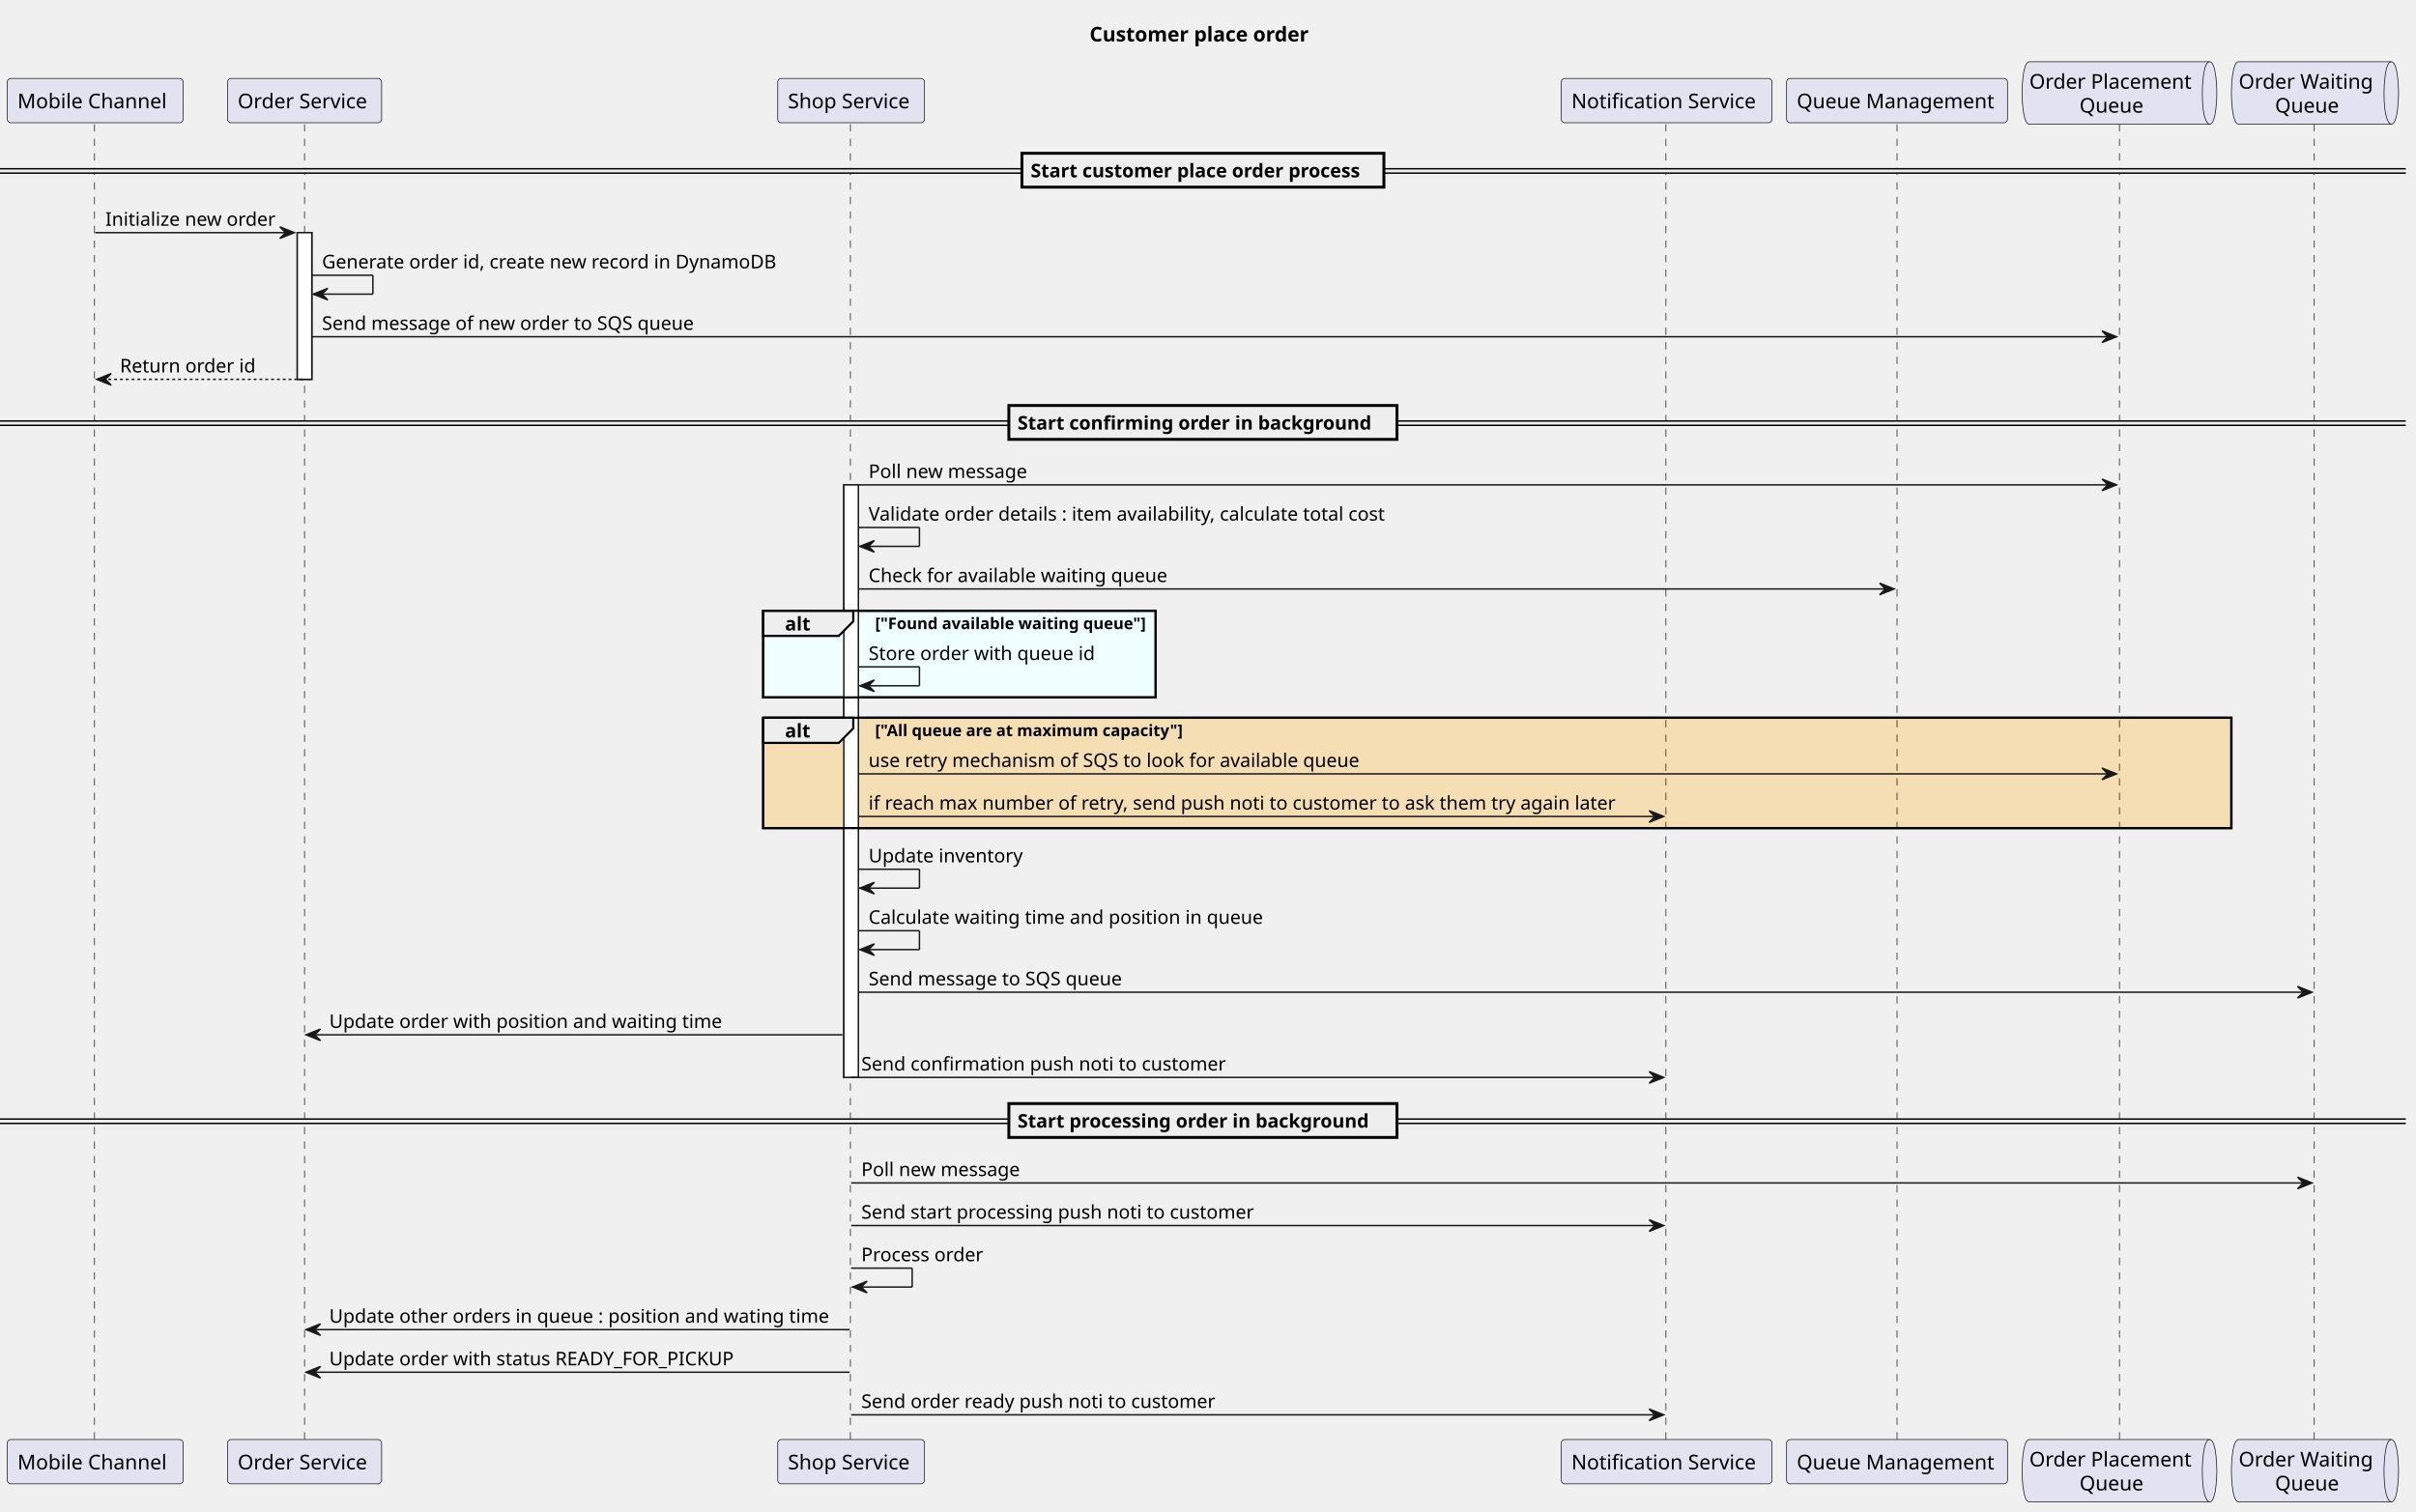
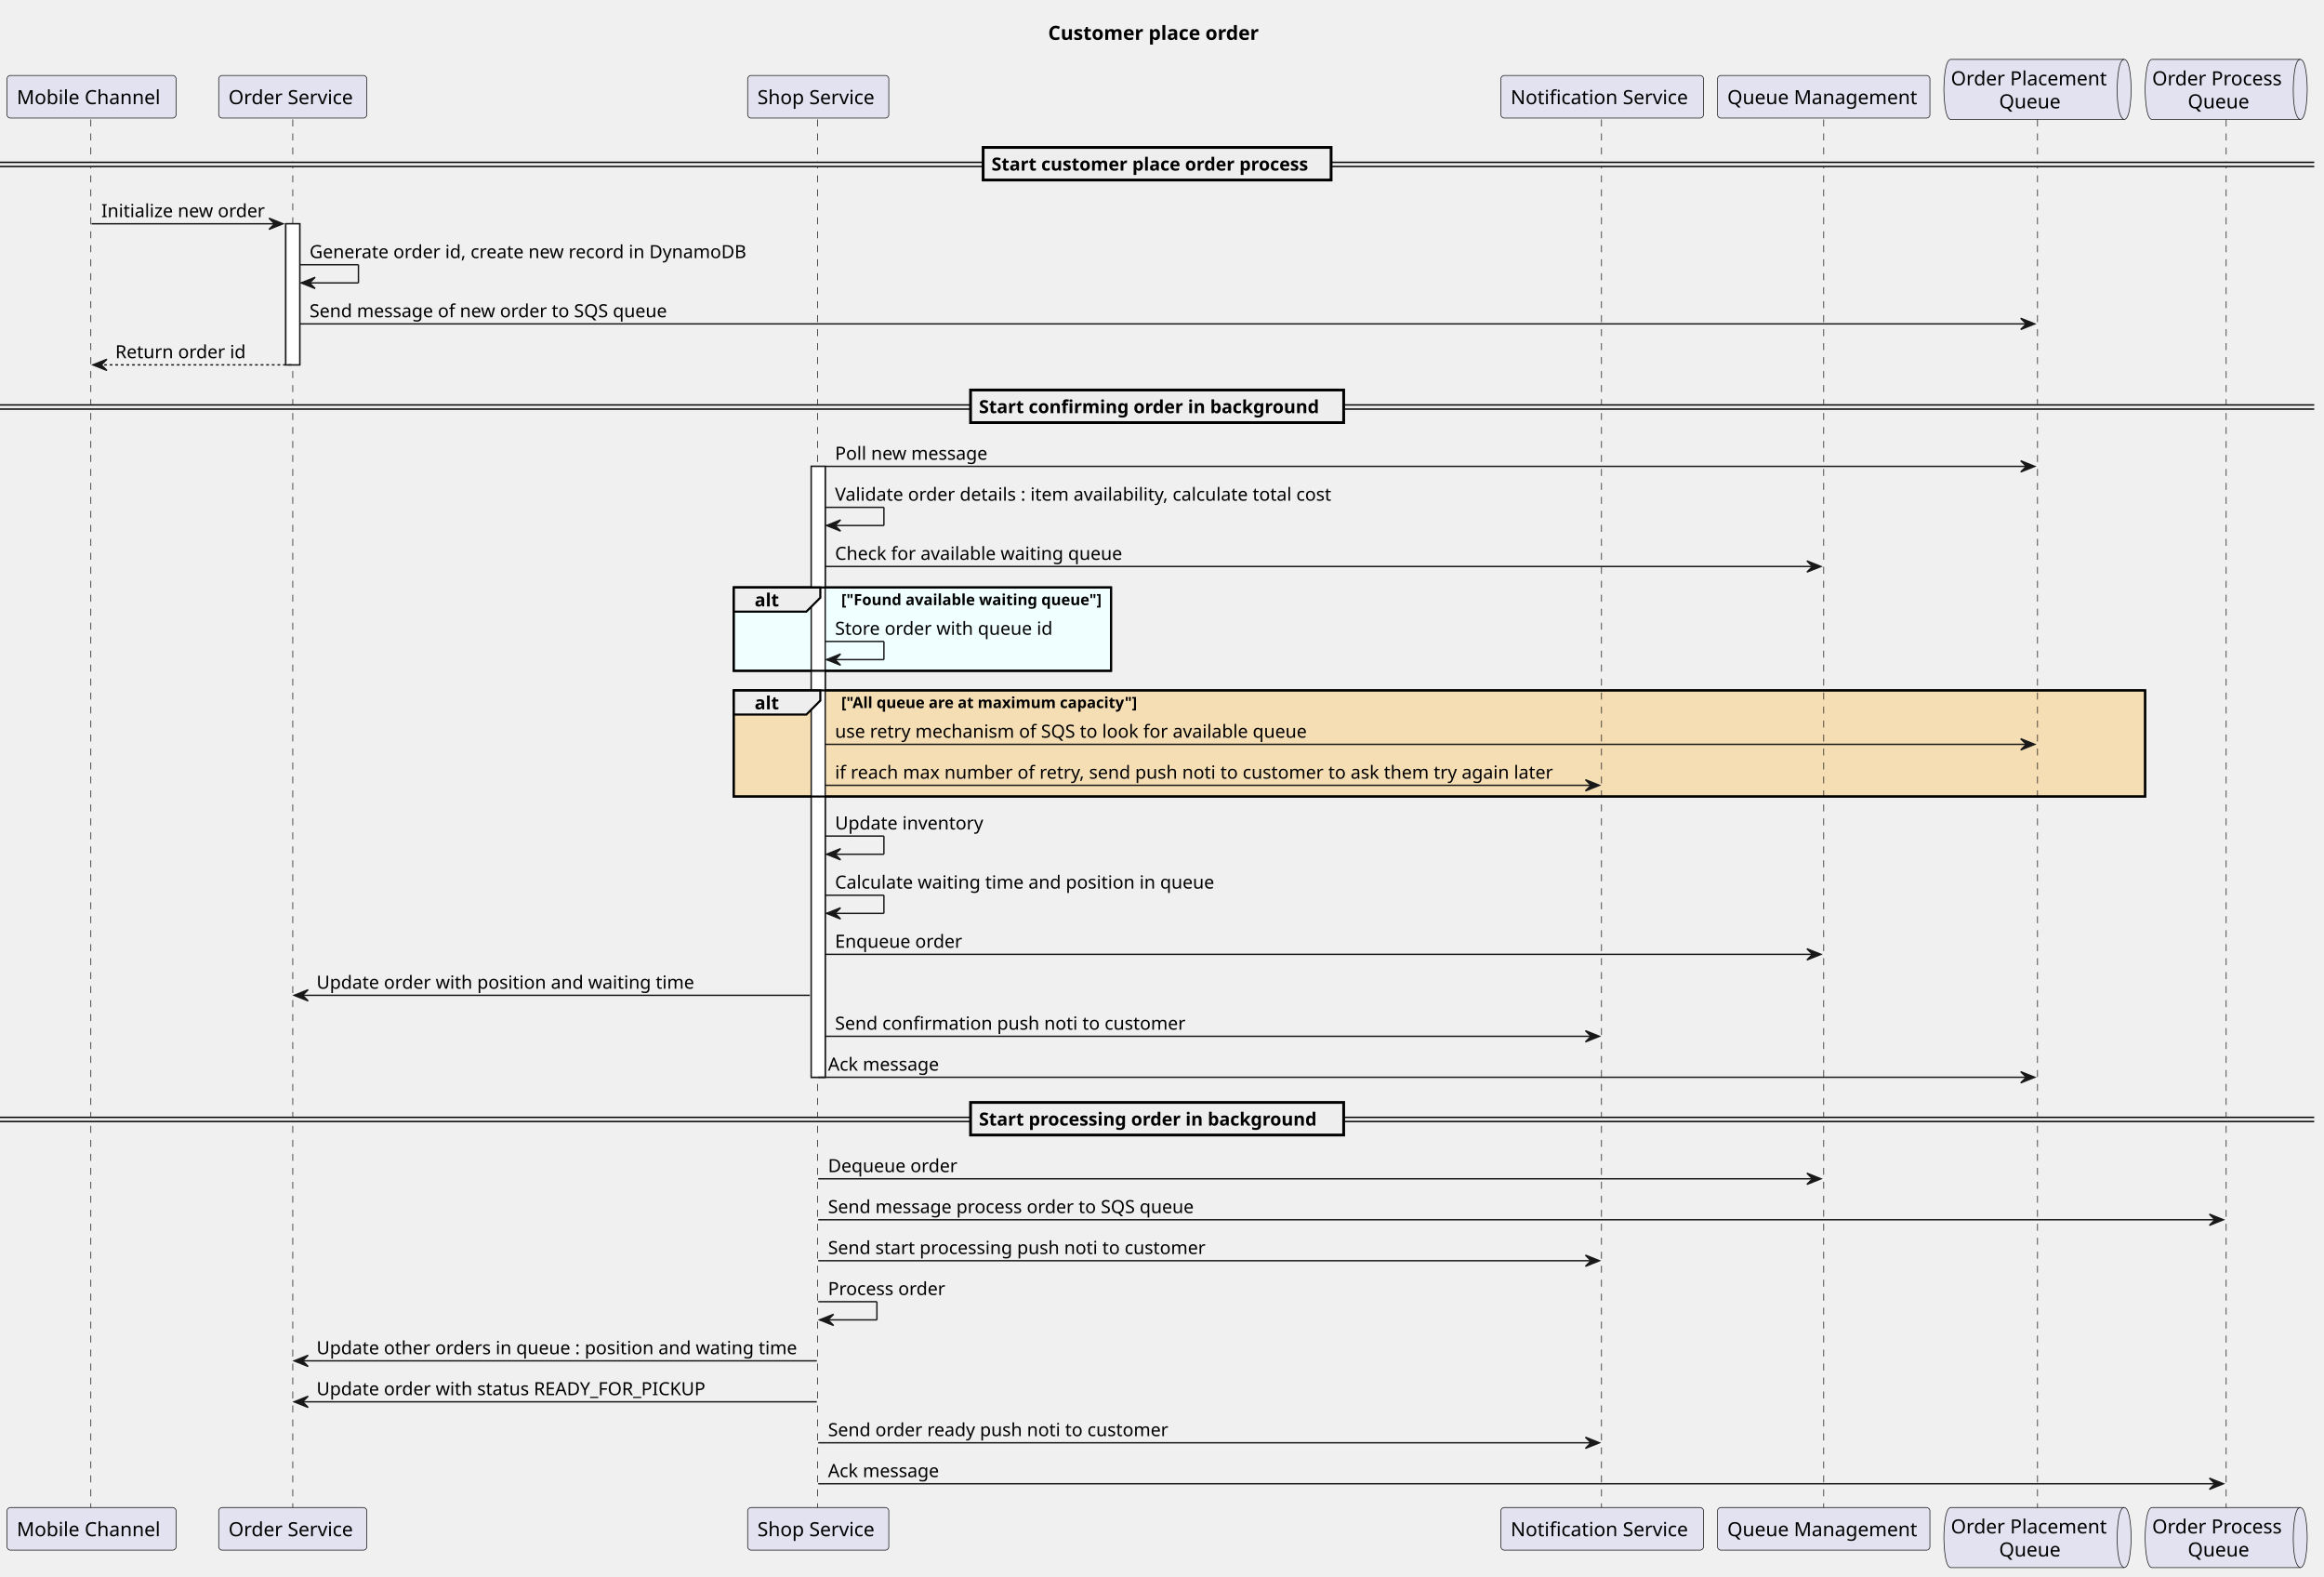
- <svg xmlns="http://www.w3.org/2000/svg" contentStyleType="text/css" height="1040px" preserveAspectRatio="none" style="width:1662px;height:1040px;background:#FFFFFF;" version="1.1" viewBox="0 0 1662 1040" width="1662px" zoomAndPan="magnify">
+ <svg xmlns="http://www.w3.org/2000/svg" contentStyleType="text/css" height="1128px" preserveAspectRatio="none" style="width:1663px;height:1128px;background:#FFFFFF;" version="1.1" viewBox="0 0 1663 1128" width="1663px" zoomAndPan="magnify">
  <defs />
  <g>
-     <rect fill="none" height="26.488" id="_title" style="stroke:none;stroke-width:1.0;" width="165" x="744.5" y="10" />
-     <text fill="#000000" font-family="sans-serif" font-size="14" font-weight="bold" lengthAdjust="spacing" textLength="155" x="749.5" y="28.535">Customer place order</text>
+     <rect fill="none" height="26.488" id="_title" style="stroke:none;stroke-width:1.0;" width="165" x="745" y="10" />
+     <text fill="#000000" font-family="sans-serif" font-size="14" font-weight="bold" lengthAdjust="spacing" textLength="155" x="750" y="28.535">Customer place order</text>
    <rect fill="#FFFFFF" height="100.932" style="stroke:#181818;stroke-width:1.0;" width="10" x="204.5" y="160.086" />
-     <rect fill="#FFFFFF" height="407.727" style="stroke:#181818;stroke-width:1.0;" width="10" x="580.5" y="333.639" />
+     <rect fill="#FFFFFF" height="437.037" style="stroke:#181818;stroke-width:1.0;" width="10" x="580.5" y="333.639" />
    <rect fill="#F0FFFF" height="59.621" style="stroke:#000000;stroke-width:1.5;" width="270" x="525" y="420.26" />
    <rect fill="#F5DEB3" height="75.932" style="stroke:#000000;stroke-width:1.5;" width="1010" x="525" y="493.881" />
-     <line style="stroke:#181818;stroke-width:0.5;stroke-dasharray:5.0,5.0;" x1="65" x2="65" y1="85.465" y2="991.539" />
-     <line style="stroke:#181818;stroke-width:0.5;stroke-dasharray:5.0,5.0;" x1="209.5" x2="209.5" y1="85.465" y2="991.539" />
-     <line style="stroke:#181818;stroke-width:0.5;stroke-dasharray:5.0,5.0;" x1="585" x2="585" y1="85.465" y2="991.539" />
-     <line style="stroke:#181818;stroke-width:0.5;stroke-dasharray:5.0,5.0;" x1="1146" x2="1146" y1="85.465" y2="991.539" />
-     <line style="stroke:#181818;stroke-width:0.5;stroke-dasharray:5.0,5.0;" x1="1305" x2="1305" y1="85.465" y2="991.539" />
-     <line style="stroke:#181818;stroke-width:0.5;stroke-dasharray:5.0,5.0;" x1="1458" x2="1458" y1="85.465" y2="991.539" />
-     <line style="stroke:#181818;stroke-width:0.5;stroke-dasharray:5.0,5.0;" x1="1592" x2="1592" y1="85.465" y2="991.539" />
+     <line style="stroke:#181818;stroke-width:0.5;stroke-dasharray:5.0,5.0;" x1="65" x2="65" y1="85.465" y2="1079.471" />
+     <line style="stroke:#181818;stroke-width:0.5;stroke-dasharray:5.0,5.0;" x1="209.5" x2="209.5" y1="85.465" y2="1079.471" />
+     <line style="stroke:#181818;stroke-width:0.5;stroke-dasharray:5.0,5.0;" x1="585" x2="585" y1="85.465" y2="1079.471" />
+     <line style="stroke:#181818;stroke-width:0.5;stroke-dasharray:5.0,5.0;" x1="1146" x2="1146" y1="85.465" y2="1079.471" />
+     <line style="stroke:#181818;stroke-width:0.5;stroke-dasharray:5.0,5.0;" x1="1305" x2="1305" y1="85.465" y2="1079.471" />
+     <line style="stroke:#181818;stroke-width:0.5;stroke-dasharray:5.0,5.0;" x1="1458" x2="1458" y1="85.465" y2="1079.471" />
+     <line style="stroke:#181818;stroke-width:0.5;stroke-dasharray:5.0,5.0;" x1="1593" x2="1593" y1="85.465" y2="1079.471" />
    <rect fill="#E2E2F0" height="30.488" rx="2.5" ry="2.5" style="stroke:#181818;stroke-width:0.5;" width="121" x="5" y="53.977" />
    <text fill="#000000" font-family="sans-serif" font-size="14" lengthAdjust="spacing" textLength="107" x="12" y="74.512">Mobile Channel</text>
-     <rect fill="#E2E2F0" height="30.488" rx="2.5" ry="2.5" style="stroke:#181818;stroke-width:0.5;" width="121" x="5" y="990.539" />
-     <text fill="#000000" font-family="sans-serif" font-size="14" lengthAdjust="spacing" textLength="107" x="12" y="1011.074">Mobile Channel</text>
+     <rect fill="#E2E2F0" height="30.488" rx="2.5" ry="2.5" style="stroke:#181818;stroke-width:0.5;" width="121" x="5" y="1078.471" />
+     <text fill="#000000" font-family="sans-serif" font-size="14" lengthAdjust="spacing" textLength="107" x="12" y="1099.006">Mobile Channel</text>
    <rect fill="#E2E2F0" height="30.488" rx="2.5" ry="2.5" style="stroke:#181818;stroke-width:0.5;" width="106" x="156.5" y="53.977" />
    <text fill="#000000" font-family="sans-serif" font-size="14" lengthAdjust="spacing" textLength="92" x="163.5" y="74.512">Order Service</text>
-     <rect fill="#E2E2F0" height="30.488" rx="2.5" ry="2.5" style="stroke:#181818;stroke-width:0.5;" width="106" x="156.5" y="990.539" />
-     <text fill="#000000" font-family="sans-serif" font-size="14" lengthAdjust="spacing" textLength="92" x="163.5" y="1011.074">Order Service</text>
+     <rect fill="#E2E2F0" height="30.488" rx="2.5" ry="2.5" style="stroke:#181818;stroke-width:0.5;" width="106" x="156.5" y="1078.471" />
+     <text fill="#000000" font-family="sans-serif" font-size="14" lengthAdjust="spacing" textLength="92" x="163.5" y="1099.006">Order Service</text>
    <rect fill="#E2E2F0" height="30.488" rx="2.5" ry="2.5" style="stroke:#181818;stroke-width:0.5;" width="101" x="535" y="53.977" />
    <text fill="#000000" font-family="sans-serif" font-size="14" lengthAdjust="spacing" textLength="87" x="542" y="74.512">Shop Service</text>
-     <rect fill="#E2E2F0" height="30.488" rx="2.5" ry="2.5" style="stroke:#181818;stroke-width:0.5;" width="101" x="535" y="990.539" />
-     <text fill="#000000" font-family="sans-serif" font-size="14" lengthAdjust="spacing" textLength="87" x="542" y="1011.074">Shop Service</text>
+     <rect fill="#E2E2F0" height="30.488" rx="2.5" ry="2.5" style="stroke:#181818;stroke-width:0.5;" width="101" x="535" y="1078.471" />
+     <text fill="#000000" font-family="sans-serif" font-size="14" lengthAdjust="spacing" textLength="87" x="542" y="1099.006">Shop Service</text>
    <rect fill="#E2E2F0" height="30.488" rx="2.5" ry="2.5" style="stroke:#181818;stroke-width:0.5;" width="145" x="1074" y="53.977" />
    <text fill="#000000" font-family="sans-serif" font-size="14" lengthAdjust="spacing" textLength="131" x="1081" y="74.512">Notification Service</text>
-     <rect fill="#E2E2F0" height="30.488" rx="2.5" ry="2.5" style="stroke:#181818;stroke-width:0.5;" width="145" x="1074" y="990.539" />
-     <text fill="#000000" font-family="sans-serif" font-size="14" lengthAdjust="spacing" textLength="131" x="1081" y="1011.074">Notification Service</text>
+     <rect fill="#E2E2F0" height="30.488" rx="2.5" ry="2.5" style="stroke:#181818;stroke-width:0.5;" width="145" x="1074" y="1078.471" />
+     <text fill="#000000" font-family="sans-serif" font-size="14" lengthAdjust="spacing" textLength="131" x="1081" y="1099.006">Notification Service</text>
    <rect fill="#E2E2F0" height="30.488" rx="2.5" ry="2.5" style="stroke:#181818;stroke-width:0.5;" width="152" x="1229" y="53.977" />
    <text fill="#000000" font-family="sans-serif" font-size="14" lengthAdjust="spacing" textLength="138" x="1236" y="74.512">Queue Management</text>
-     <rect fill="#E2E2F0" height="30.488" rx="2.5" ry="2.5" style="stroke:#181818;stroke-width:0.5;" width="152" x="1229" y="990.539" />
-     <text fill="#000000" font-family="sans-serif" font-size="14" lengthAdjust="spacing" textLength="138" x="1236" y="1011.074">Queue Management</text>
+     <rect fill="#E2E2F0" height="30.488" rx="2.5" ry="2.5" style="stroke:#181818;stroke-width:0.5;" width="152" x="1229" y="1078.471" />
+     <text fill="#000000" font-family="sans-serif" font-size="14" lengthAdjust="spacing" textLength="138" x="1236" y="1099.006">Queue Management</text>
    <path d="M1396,42.488 L1520,42.488 C1525,42.488 1525,63.977 1525,63.977 C1525,63.977 1525,85.465 1520,85.465 L1396,85.465 C1391,85.465 1391,63.977 1391,63.977 C1391,63.977 1391,42.488 1396,42.488 " fill="#E2E2F0" style="stroke:#181818;stroke-width:0.5;" />
    <path d="M1520,42.488 C1515,42.488 1515,63.977 1515,63.977 C1515,85.465 1520,85.465 1520,85.465 " fill="none" style="stroke:#181818;stroke-width:0.5;" />
    <text fill="#000000" font-family="sans-serif" font-size="14" lengthAdjust="spacing" textLength="114" x="1396" y="61.023">Order Placement</text>
    <text fill="#000000" font-family="sans-serif" font-size="14" lengthAdjust="spacing" textLength="45" x="1430.5" y="77.512">Queue</text>
-     <path d="M1396,990.539 L1520,990.539 C1525,990.539 1525,1012.027 1525,1012.027 C1525,1012.027 1525,1033.516 1520,1033.516 L1396,1033.516 C1391,1033.516 1391,1012.027 1391,1012.027 C1391,1012.027 1391,990.539 1396,990.539 " fill="#E2E2F0" style="stroke:#181818;stroke-width:0.5;" />
-     <path d="M1520,990.539 C1515,990.539 1515,1012.027 1515,1012.027 C1515,1033.516 1520,1033.516 1520,1033.516 " fill="none" style="stroke:#181818;stroke-width:0.5;" />
-     <text fill="#000000" font-family="sans-serif" font-size="14" lengthAdjust="spacing" textLength="114" x="1396" y="1009.074">Order Placement</text>
-     <text fill="#000000" font-family="sans-serif" font-size="14" lengthAdjust="spacing" textLength="45" x="1430.5" y="1025.562">Queue</text>
-     <path d="M1540,42.488 L1645,42.488 C1650,42.488 1650,63.977 1650,63.977 C1650,63.977 1650,85.465 1645,85.465 L1540,85.465 C1535,85.465 1535,63.977 1535,63.977 C1535,63.977 1535,42.488 1540,42.488 " fill="#E2E2F0" style="stroke:#181818;stroke-width:0.5;" />
-     <path d="M1645,42.488 C1640,42.488 1640,63.977 1640,63.977 C1640,85.465 1645,85.465 1645,85.465 " fill="none" style="stroke:#181818;stroke-width:0.5;" />
-     <text fill="#000000" font-family="sans-serif" font-size="14" lengthAdjust="spacing" textLength="95" x="1540" y="61.023">Order Waiting</text>
-     <text fill="#000000" font-family="sans-serif" font-size="14" lengthAdjust="spacing" textLength="45" x="1565" y="77.512">Queue</text>
-     <path d="M1540,990.539 L1645,990.539 C1650,990.539 1650,1012.027 1650,1012.027 C1650,1012.027 1650,1033.516 1645,1033.516 L1540,1033.516 C1535,1033.516 1535,1012.027 1535,1012.027 C1535,1012.027 1535,990.539 1540,990.539 " fill="#E2E2F0" style="stroke:#181818;stroke-width:0.5;" />
-     <path d="M1645,990.539 C1640,990.539 1640,1012.027 1640,1012.027 C1640,1033.516 1645,1033.516 1645,1033.516 " fill="none" style="stroke:#181818;stroke-width:0.5;" />
-     <text fill="#000000" font-family="sans-serif" font-size="14" lengthAdjust="spacing" textLength="95" x="1540" y="1009.074">Order Waiting</text>
-     <text fill="#000000" font-family="sans-serif" font-size="14" lengthAdjust="spacing" textLength="45" x="1565" y="1025.562">Queue</text>
+     <path d="M1396,1078.471 L1520,1078.471 C1525,1078.471 1525,1099.959 1525,1099.959 C1525,1099.959 1525,1121.447 1520,1121.447 L1396,1121.447 C1391,1121.447 1391,1099.959 1391,1099.959 C1391,1099.959 1391,1078.471 1396,1078.471 " fill="#E2E2F0" style="stroke:#181818;stroke-width:0.5;" />
+     <path d="M1520,1078.471 C1515,1078.471 1515,1099.959 1515,1099.959 C1515,1121.447 1520,1121.447 1520,1121.447 " fill="none" style="stroke:#181818;stroke-width:0.5;" />
+     <text fill="#000000" font-family="sans-serif" font-size="14" lengthAdjust="spacing" textLength="114" x="1396" y="1097.006">Order Placement</text>
+     <text fill="#000000" font-family="sans-serif" font-size="14" lengthAdjust="spacing" textLength="45" x="1430.5" y="1113.494">Queue</text>
+     <path d="M1540,42.488 L1646,42.488 C1651,42.488 1651,63.977 1651,63.977 C1651,63.977 1651,85.465 1646,85.465 L1540,85.465 C1535,85.465 1535,63.977 1535,63.977 C1535,63.977 1535,42.488 1540,42.488 " fill="#E2E2F0" style="stroke:#181818;stroke-width:0.5;" />
+     <path d="M1646,42.488 C1641,42.488 1641,63.977 1641,63.977 C1641,85.465 1646,85.465 1646,85.465 " fill="none" style="stroke:#181818;stroke-width:0.5;" />
+     <text fill="#000000" font-family="sans-serif" font-size="14" lengthAdjust="spacing" textLength="96" x="1540" y="61.023">Order Process</text>
+     <text fill="#000000" font-family="sans-serif" font-size="14" lengthAdjust="spacing" textLength="45" x="1565.5" y="77.512">Queue</text>
+     <path d="M1540,1078.471 L1646,1078.471 C1651,1078.471 1651,1099.959 1651,1099.959 C1651,1099.959 1651,1121.447 1646,1121.447 L1540,1121.447 C1535,1121.447 1535,1099.959 1535,1099.959 C1535,1099.959 1535,1078.471 1540,1078.471 " fill="#E2E2F0" style="stroke:#181818;stroke-width:0.5;" />
+     <path d="M1646,1078.471 C1641,1078.471 1641,1099.959 1641,1099.959 C1641,1121.447 1646,1121.447 1646,1121.447 " fill="none" style="stroke:#181818;stroke-width:0.5;" />
+     <text fill="#000000" font-family="sans-serif" font-size="14" lengthAdjust="spacing" textLength="96" x="1540" y="1097.006">Order Process</text>
+     <text fill="#000000" font-family="sans-serif" font-size="14" lengthAdjust="spacing" textLength="45" x="1565.5" y="1113.494">Queue</text>
    <rect fill="#FFFFFF" height="100.932" style="stroke:#181818;stroke-width:1.0;" width="10" x="204.5" y="160.086" />
-     <rect fill="#FFFFFF" height="407.727" style="stroke:#181818;stroke-width:1.0;" width="10" x="580.5" y="333.639" />
-     <rect fill="#EEEEEE" height="3" style="stroke:#EEEEEE;stroke-width:1.0;" width="1655" x="0" y="116.12" />
-     <line style="stroke:#000000;stroke-width:1.0;" x1="0" x2="1655" y1="116.12" y2="116.12" />
-     <line style="stroke:#000000;stroke-width:1.0;" x1="0" x2="1655" y1="119.12" y2="119.12" />
-     <rect fill="#EEEEEE" height="23.311" style="stroke:#000000;stroke-width:2.0;" width="249" x="703" y="105.465" />
-     <text fill="#000000" font-family="sans-serif" font-size="13" font-weight="bold" lengthAdjust="spacing" textLength="235" x="709" y="122.033">Start customer place order process</text>
+     <rect fill="#FFFFFF" height="437.037" style="stroke:#181818;stroke-width:1.0;" width="10" x="580.5" y="333.639" />
+     <rect fill="#EEEEEE" height="3" style="stroke:#EEEEEE;stroke-width:1.0;" width="1656" x="0" y="116.12" />
+     <line style="stroke:#000000;stroke-width:1.0;" x1="0" x2="1656" y1="116.12" y2="116.12" />
+     <line style="stroke:#000000;stroke-width:1.0;" x1="0" x2="1656" y1="119.12" y2="119.12" />
+     <rect fill="#EEEEEE" height="23.311" style="stroke:#000000;stroke-width:2.0;" width="249" x="703.5" y="105.465" />
+     <text fill="#000000" font-family="sans-serif" font-size="13" font-weight="bold" lengthAdjust="spacing" textLength="235" x="709.5" y="122.033">Start customer place order process</text>
    <polygon fill="#181818" points="192.5,156.086,202.5,160.086,192.5,164.086,196.5,160.086" style="stroke:#181818;stroke-width:1.0;" />
    <line style="stroke:#181818;stroke-width:1.0;" x1="65.5" x2="198.5" y1="160.086" y2="160.086" />
    <text fill="#000000" font-family="sans-serif" font-size="13" lengthAdjust="spacing" textLength="120" x="72.5" y="155.344">Initialize new order</text>
    <line style="stroke:#181818;stroke-width:1.0;" x1="214.5" x2="256.5" y1="189.397" y2="189.397" />
    <line style="stroke:#181818;stroke-width:1.0;" x1="256.5" x2="256.5" y1="189.397" y2="202.397" />
    <line style="stroke:#181818;stroke-width:1.0;" x1="215.5" x2="256.5" y1="202.397" y2="202.397" />
    <polygon fill="#181818" points="225.5,198.397,215.5,202.397,225.5,206.397,221.5,202.397" style="stroke:#181818;stroke-width:1.0;" />
    <text fill="#000000" font-family="sans-serif" font-size="13" lengthAdjust="spacing" textLength="316" x="221.5" y="184.654">Generate order id, create new record in DynamoDB</text>
    <polygon fill="#181818" points="1446,227.707,1456,231.707,1446,235.707,1450,231.707" style="stroke:#181818;stroke-width:1.0;" />
    <line style="stroke:#181818;stroke-width:1.0;" x1="214.5" x2="1452" y1="231.707" y2="231.707" />
    <text fill="#000000" font-family="sans-serif" font-size="13" lengthAdjust="spacing" textLength="259" x="221.5" y="226.965">Send message of new order to SQS queue</text>
    <polygon fill="#181818" points="76.5,257.018,66.5,261.018,76.5,265.018,72.5,261.018" style="stroke:#181818;stroke-width:1.0;" />
    <line style="stroke:#181818;stroke-width:1.0;stroke-dasharray:2.0,2.0;" x1="70.5" x2="208.5" y1="261.018" y2="261.018" />
    <text fill="#000000" font-family="sans-serif" font-size="13" lengthAdjust="spacing" textLength="94" x="82.5" y="256.275">Return order id</text>
-     <rect fill="#EEEEEE" height="3" style="stroke:#EEEEEE;stroke-width:1.0;" width="1655" x="0" y="289.673" />
-     <line style="stroke:#000000;stroke-width:1.0;" x1="0" x2="1655" y1="289.673" y2="289.673" />
-     <line style="stroke:#000000;stroke-width:1.0;" x1="0" x2="1655" y1="292.673" y2="292.673" />
-     <rect fill="#EEEEEE" height="23.311" style="stroke:#000000;stroke-width:2.0;" width="267" x="694" y="279.018" />
-     <text fill="#000000" font-family="sans-serif" font-size="13" font-weight="bold" lengthAdjust="spacing" textLength="253" x="700" y="295.586">Start confirming order in background</text>
+     <rect fill="#EEEEEE" height="3" style="stroke:#EEEEEE;stroke-width:1.0;" width="1656" x="0" y="289.673" />
+     <line style="stroke:#000000;stroke-width:1.0;" x1="0" x2="1656" y1="289.673" y2="289.673" />
+     <line style="stroke:#000000;stroke-width:1.0;" x1="0" x2="1656" y1="292.673" y2="292.673" />
+     <rect fill="#EEEEEE" height="23.311" style="stroke:#000000;stroke-width:2.0;" width="267" x="694.5" y="279.018" />
+     <text fill="#000000" font-family="sans-serif" font-size="13" font-weight="bold" lengthAdjust="spacing" textLength="253" x="700.5" y="295.586">Start confirming order in background</text>
    <polygon fill="#181818" points="1446,329.639,1456,333.639,1446,337.639,1450,333.639" style="stroke:#181818;stroke-width:1.0;" />
    <line style="stroke:#181818;stroke-width:1.0;" x1="590.5" x2="1452" y1="333.639" y2="333.639" />
    <text fill="#000000" font-family="sans-serif" font-size="13" lengthAdjust="spacing" textLength="111" x="597.5" y="328.897">Poll new message</text>
    <line style="stroke:#181818;stroke-width:1.0;" x1="590.5" x2="632.5" y1="362.949" y2="362.949" />
    <line style="stroke:#181818;stroke-width:1.0;" x1="632.5" x2="632.5" y1="362.949" y2="375.949" />
    <line style="stroke:#181818;stroke-width:1.0;" x1="591.5" x2="632.5" y1="375.949" y2="375.949" />
    <polygon fill="#181818" points="601.5,371.949,591.5,375.949,601.5,379.949,597.5,375.949" style="stroke:#181818;stroke-width:1.0;" />
    <text fill="#000000" font-family="sans-serif" font-size="13" lengthAdjust="spacing" textLength="373" x="597.5" y="358.207">Validate order details : item availability, calculate total cost</text>
    <polygon fill="#181818" points="1293,401.26,1303,405.26,1293,409.26,1297,405.26" style="stroke:#181818;stroke-width:1.0;" />
    <line style="stroke:#181818;stroke-width:1.0;" x1="590.5" x2="1299" y1="405.26" y2="405.26" />
    <text fill="#000000" font-family="sans-serif" font-size="13" lengthAdjust="spacing" textLength="212" x="597.5" y="400.518">Check for available waiting queue</text>
    <path d="M525,420.26 L587,420.26 L587,427.57 L577,437.57 L525,437.57 L525,420.26 " fill="#EEEEEE" style="stroke:#000000;stroke-width:1.5;" />
    <rect fill="none" height="59.621" style="stroke:#000000;stroke-width:1.5;" width="270" x="525" y="420.26" />
    <text fill="#000000" font-family="sans-serif" font-size="13" font-weight="bold" lengthAdjust="spacing" textLength="17" x="540" y="433.828">alt</text>
    <text fill="#000000" font-family="sans-serif" font-size="11" font-weight="bold" lengthAdjust="spacing" textLength="188" x="602" y="432.894">["Found available waiting queue"]</text>
    <line style="stroke:#181818;stroke-width:1.0;" x1="590.5" x2="632.5" y1="458.881" y2="458.881" />
    <line style="stroke:#181818;stroke-width:1.0;" x1="632.5" x2="632.5" y1="458.881" y2="471.881" />
    <line style="stroke:#181818;stroke-width:1.0;" x1="591.5" x2="632.5" y1="471.881" y2="471.881" />
    <polygon fill="#181818" points="601.5,467.881,591.5,471.881,601.5,475.881,597.5,471.881" style="stroke:#181818;stroke-width:1.0;" />
    <text fill="#000000" font-family="sans-serif" font-size="13" lengthAdjust="spacing" textLength="158" x="597.5" y="454.139">Store order with queue id</text>
    <path d="M525,493.881 L587,493.881 L587,501.191 L577,511.191 L525,511.191 L525,493.881 " fill="#EEEEEE" style="stroke:#000000;stroke-width:1.5;" />
    <rect fill="none" height="75.932" style="stroke:#000000;stroke-width:1.5;" width="1010" x="525" y="493.881" />
    <text fill="#000000" font-family="sans-serif" font-size="13" font-weight="bold" lengthAdjust="spacing" textLength="17" x="540" y="507.449">alt</text>
    <text fill="#000000" font-family="sans-serif" font-size="11" font-weight="bold" lengthAdjust="spacing" textLength="215" x="602" y="506.516">["All queue are at maximum capacity"]</text>
    <polygon fill="#181818" points="1446,528.502,1456,532.502,1446,536.502,1450,532.502" style="stroke:#181818;stroke-width:1.0;" />
    <line style="stroke:#181818;stroke-width:1.0;" x1="590.5" x2="1452" y1="532.502" y2="532.502" />
    <text fill="#000000" font-family="sans-serif" font-size="13" lengthAdjust="spacing" textLength="348" x="597.5" y="527.76">use retry mechanism of SQS to look for available queue</text>
    <polygon fill="#181818" points="1134.5,557.812,1144.5,561.812,1134.5,565.812,1138.5,561.812" style="stroke:#181818;stroke-width:1.0;" />
    <line style="stroke:#181818;stroke-width:1.0;" x1="590.5" x2="1140.5" y1="561.812" y2="561.812" />
    <text fill="#000000" font-family="sans-serif" font-size="13" lengthAdjust="spacing" textLength="532" x="597.5" y="557.07">if reach max number of retry, send push noti to customer to ask them try again later</text>
    <line style="stroke:#181818;stroke-width:1.0;" x1="590.5" x2="632.5" y1="598.123" y2="598.123" />
    <line style="stroke:#181818;stroke-width:1.0;" x1="632.5" x2="632.5" y1="598.123" y2="611.123" />
    <line style="stroke:#181818;stroke-width:1.0;" x1="591.5" x2="632.5" y1="611.123" y2="611.123" />
    <polygon fill="#181818" points="601.5,607.123,591.5,611.123,601.5,615.123,597.5,611.123" style="stroke:#181818;stroke-width:1.0;" />
    <text fill="#000000" font-family="sans-serif" font-size="13" lengthAdjust="spacing" textLength="107" x="597.5" y="593.381">Update inventory</text>
    <line style="stroke:#181818;stroke-width:1.0;" x1="590.5" x2="632.5" y1="640.434" y2="640.434" />
    <line style="stroke:#181818;stroke-width:1.0;" x1="632.5" x2="632.5" y1="640.434" y2="653.434" />
    <line style="stroke:#181818;stroke-width:1.0;" x1="591.5" x2="632.5" y1="653.434" y2="653.434" />
    <polygon fill="#181818" points="601.5,649.434,591.5,653.434,601.5,657.434,597.5,653.434" style="stroke:#181818;stroke-width:1.0;" />
    <text fill="#000000" font-family="sans-serif" font-size="13" lengthAdjust="spacing" textLength="281" x="597.5" y="635.691">Calculate waiting time and position in queue</text>
-     <polygon fill="#181818" points="1580.5,678.744,1590.5,682.744,1580.5,686.744,1584.5,682.744" style="stroke:#181818;stroke-width:1.0;" />
-     <line style="stroke:#181818;stroke-width:1.0;" x1="590.5" x2="1586.5" y1="682.744" y2="682.744" />
-     <text fill="#000000" font-family="sans-serif" font-size="13" lengthAdjust="spacing" textLength="176" x="597.5" y="678.002">Send message to SQS queue</text>
+     <polygon fill="#181818" points="1293,678.744,1303,682.744,1293,686.744,1297,682.744" style="stroke:#181818;stroke-width:1.0;" />
+     <line style="stroke:#181818;stroke-width:1.0;" x1="590.5" x2="1299" y1="682.744" y2="682.744" />
+     <text fill="#000000" font-family="sans-serif" font-size="13" lengthAdjust="spacing" textLength="90" x="597.5" y="678.002">Enqueue order</text>
    <polygon fill="#181818" points="220.5,708.055,210.5,712.055,220.5,716.055,216.5,712.055" style="stroke:#181818;stroke-width:1.0;" />
    <line style="stroke:#181818;stroke-width:1.0;" x1="214.5" x2="579.5" y1="712.055" y2="712.055" />
    <text fill="#000000" font-family="sans-serif" font-size="13" lengthAdjust="spacing" textLength="277" x="226.5" y="707.312">Update order with position and waiting time</text>
    <polygon fill="#181818" points="1134.5,737.365,1144.5,741.365,1134.5,745.365,1138.5,741.365" style="stroke:#181818;stroke-width:1.0;" />
-     <line style="stroke:#181818;stroke-width:1.0;" x1="585.5" x2="1140.5" y1="741.365" y2="741.365" />
-     <text fill="#000000" font-family="sans-serif" font-size="13" lengthAdjust="spacing" textLength="259" x="592.5" y="736.623">Send confirmation push noti to customer</text>
-     <rect fill="#EEEEEE" height="3" style="stroke:#EEEEEE;stroke-width:1.0;" width="1655" x="0" y="770.02" />
-     <line style="stroke:#000000;stroke-width:1.0;" x1="0" x2="1655" y1="770.02" y2="770.02" />
-     <line style="stroke:#000000;stroke-width:1.0;" x1="0" x2="1655" y1="773.02" y2="773.02" />
-     <rect fill="#EEEEEE" height="23.311" style="stroke:#000000;stroke-width:2.0;" width="267" x="694" y="759.365" />
-     <text fill="#000000" font-family="sans-serif" font-size="13" font-weight="bold" lengthAdjust="spacing" textLength="253" x="700" y="775.934">Start processing order in background</text>
-     <polygon fill="#181818" points="1580.5,809.986,1590.5,813.986,1580.5,817.986,1584.5,813.986" style="stroke:#181818;stroke-width:1.0;" />
-     <line style="stroke:#181818;stroke-width:1.0;" x1="585.5" x2="1586.5" y1="813.986" y2="813.986" />
-     <text fill="#000000" font-family="sans-serif" font-size="13" lengthAdjust="spacing" textLength="111" x="592.5" y="809.244">Poll new message</text>
-     <polygon fill="#181818" points="1134.5,839.297,1144.5,843.297,1134.5,847.297,1138.5,843.297" style="stroke:#181818;stroke-width:1.0;" />
-     <line style="stroke:#181818;stroke-width:1.0;" x1="585.5" x2="1140.5" y1="843.297" y2="843.297" />
-     <text fill="#000000" font-family="sans-serif" font-size="13" lengthAdjust="spacing" textLength="280" x="592.5" y="838.555">Send start processing push noti to customer</text>
-     <line style="stroke:#181818;stroke-width:1.0;" x1="585.5" x2="627.5" y1="872.607" y2="872.607" />
-     <line style="stroke:#181818;stroke-width:1.0;" x1="627.5" x2="627.5" y1="872.607" y2="885.607" />
-     <line style="stroke:#181818;stroke-width:1.0;" x1="586.5" x2="627.5" y1="885.607" y2="885.607" />
-     <polygon fill="#181818" points="596.5,881.607,586.5,885.607,596.5,889.607,592.5,885.607" style="stroke:#181818;stroke-width:1.0;" />
-     <text fill="#000000" font-family="sans-serif" font-size="13" lengthAdjust="spacing" textLength="85" x="592.5" y="867.865">Process order</text>
-     <polygon fill="#181818" points="220.5,910.918,210.5,914.918,220.5,918.918,216.5,914.918" style="stroke:#181818;stroke-width:1.0;" />
-     <line style="stroke:#181818;stroke-width:1.0;" x1="214.5" x2="584.5" y1="914.918" y2="914.918" />
-     <text fill="#000000" font-family="sans-serif" font-size="13" lengthAdjust="spacing" textLength="352" x="226.5" y="910.176">Update other orders in queue : position and wating time</text>
-     <polygon fill="#181818" points="220.5,940.229,210.5,944.229,220.5,948.229,216.5,944.229" style="stroke:#181818;stroke-width:1.0;" />
-     <line style="stroke:#181818;stroke-width:1.0;" x1="214.5" x2="584.5" y1="944.229" y2="944.229" />
-     <text fill="#000000" font-family="sans-serif" font-size="13" lengthAdjust="spacing" textLength="284" x="226.5" y="939.486">Update order with status READY_FOR_PICKUP</text>
-     <polygon fill="#181818" points="1134.5,969.539,1144.5,973.539,1134.5,977.539,1138.5,973.539" style="stroke:#181818;stroke-width:1.0;" />
-     <line style="stroke:#181818;stroke-width:1.0;" x1="585.5" x2="1140.5" y1="973.539" y2="973.539" />
-     <text fill="#000000" font-family="sans-serif" font-size="13" lengthAdjust="spacing" textLength="249" x="592.5" y="968.797">Send order ready push noti to customer</text>
+     <line style="stroke:#181818;stroke-width:1.0;" x1="590.5" x2="1140.5" y1="741.365" y2="741.365" />
+     <text fill="#000000" font-family="sans-serif" font-size="13" lengthAdjust="spacing" textLength="259" x="597.5" y="736.623">Send confirmation push noti to customer</text>
+     <polygon fill="#181818" points="1446,766.676,1456,770.676,1446,774.676,1450,770.676" style="stroke:#181818;stroke-width:1.0;" />
+     <line style="stroke:#181818;stroke-width:1.0;" x1="585.5" x2="1452" y1="770.676" y2="770.676" />
+     <text fill="#000000" font-family="sans-serif" font-size="13" lengthAdjust="spacing" textLength="83" x="592.5" y="765.934">Ack message</text>
+     <rect fill="#EEEEEE" height="3" style="stroke:#EEEEEE;stroke-width:1.0;" width="1656" x="0" y="799.331" />
+     <line style="stroke:#000000;stroke-width:1.0;" x1="0" x2="1656" y1="799.331" y2="799.331" />
+     <line style="stroke:#000000;stroke-width:1.0;" x1="0" x2="1656" y1="802.331" y2="802.331" />
+     <rect fill="#EEEEEE" height="23.311" style="stroke:#000000;stroke-width:2.0;" width="267" x="694.5" y="788.676" />
+     <text fill="#000000" font-family="sans-serif" font-size="13" font-weight="bold" lengthAdjust="spacing" textLength="253" x="700.5" y="805.244">Start processing order in background</text>
+     <polygon fill="#181818" points="1293,839.297,1303,843.297,1293,847.297,1297,843.297" style="stroke:#181818;stroke-width:1.0;" />
+     <line style="stroke:#181818;stroke-width:1.0;" x1="585.5" x2="1299" y1="843.297" y2="843.297" />
+     <text fill="#000000" font-family="sans-serif" font-size="13" lengthAdjust="spacing" textLength="92" x="592.5" y="838.555">Dequeue order</text>
+     <polygon fill="#181818" points="1581,868.607,1591,872.607,1581,876.607,1585,872.607" style="stroke:#181818;stroke-width:1.0;" />
+     <line style="stroke:#181818;stroke-width:1.0;" x1="585.5" x2="1587" y1="872.607" y2="872.607" />
+     <text fill="#000000" font-family="sans-serif" font-size="13" lengthAdjust="spacing" textLength="266" x="592.5" y="867.865">Send message process order to SQS queue</text>
+     <polygon fill="#181818" points="1134.5,897.918,1144.5,901.918,1134.5,905.918,1138.5,901.918" style="stroke:#181818;stroke-width:1.0;" />
+     <line style="stroke:#181818;stroke-width:1.0;" x1="585.5" x2="1140.5" y1="901.918" y2="901.918" />
+     <text fill="#000000" font-family="sans-serif" font-size="13" lengthAdjust="spacing" textLength="280" x="592.5" y="897.176">Send start processing push noti to customer</text>
+     <line style="stroke:#181818;stroke-width:1.0;" x1="585.5" x2="627.5" y1="931.229" y2="931.229" />
+     <line style="stroke:#181818;stroke-width:1.0;" x1="627.5" x2="627.5" y1="931.229" y2="944.229" />
+     <line style="stroke:#181818;stroke-width:1.0;" x1="586.5" x2="627.5" y1="944.229" y2="944.229" />
+     <polygon fill="#181818" points="596.5,940.229,586.5,944.229,596.5,948.229,592.5,944.229" style="stroke:#181818;stroke-width:1.0;" />
+     <text fill="#000000" font-family="sans-serif" font-size="13" lengthAdjust="spacing" textLength="85" x="592.5" y="926.486">Process order</text>
+     <polygon fill="#181818" points="220.5,969.539,210.5,973.539,220.5,977.539,216.5,973.539" style="stroke:#181818;stroke-width:1.0;" />
+     <line style="stroke:#181818;stroke-width:1.0;" x1="214.5" x2="584.5" y1="973.539" y2="973.539" />
+     <text fill="#000000" font-family="sans-serif" font-size="13" lengthAdjust="spacing" textLength="352" x="226.5" y="968.797">Update other orders in queue : position and wating time</text>
+     <polygon fill="#181818" points="220.5,998.85,210.5,1002.85,220.5,1006.85,216.5,1002.85" style="stroke:#181818;stroke-width:1.0;" />
+     <line style="stroke:#181818;stroke-width:1.0;" x1="214.5" x2="584.5" y1="1002.85" y2="1002.85" />
+     <text fill="#000000" font-family="sans-serif" font-size="13" lengthAdjust="spacing" textLength="284" x="226.5" y="998.107">Update order with status READY_FOR_PICKUP</text>
+     <polygon fill="#181818" points="1134.5,1028.16,1144.5,1032.16,1134.5,1036.16,1138.5,1032.16" style="stroke:#181818;stroke-width:1.0;" />
+     <line style="stroke:#181818;stroke-width:1.0;" x1="585.5" x2="1140.5" y1="1032.16" y2="1032.16" />
+     <text fill="#000000" font-family="sans-serif" font-size="13" lengthAdjust="spacing" textLength="249" x="592.5" y="1027.418">Send order ready push noti to customer</text>
+     <polygon fill="#181818" points="1581,1057.471,1591,1061.471,1581,1065.471,1585,1061.471" style="stroke:#181818;stroke-width:1.0;" />
+     <line style="stroke:#181818;stroke-width:1.0;" x1="585.5" x2="1587" y1="1061.471" y2="1061.471" />
+     <text fill="#000000" font-family="sans-serif" font-size="13" lengthAdjust="spacing" textLength="83" x="592.5" y="1056.728">Ack message</text>
  </g>
</svg>
